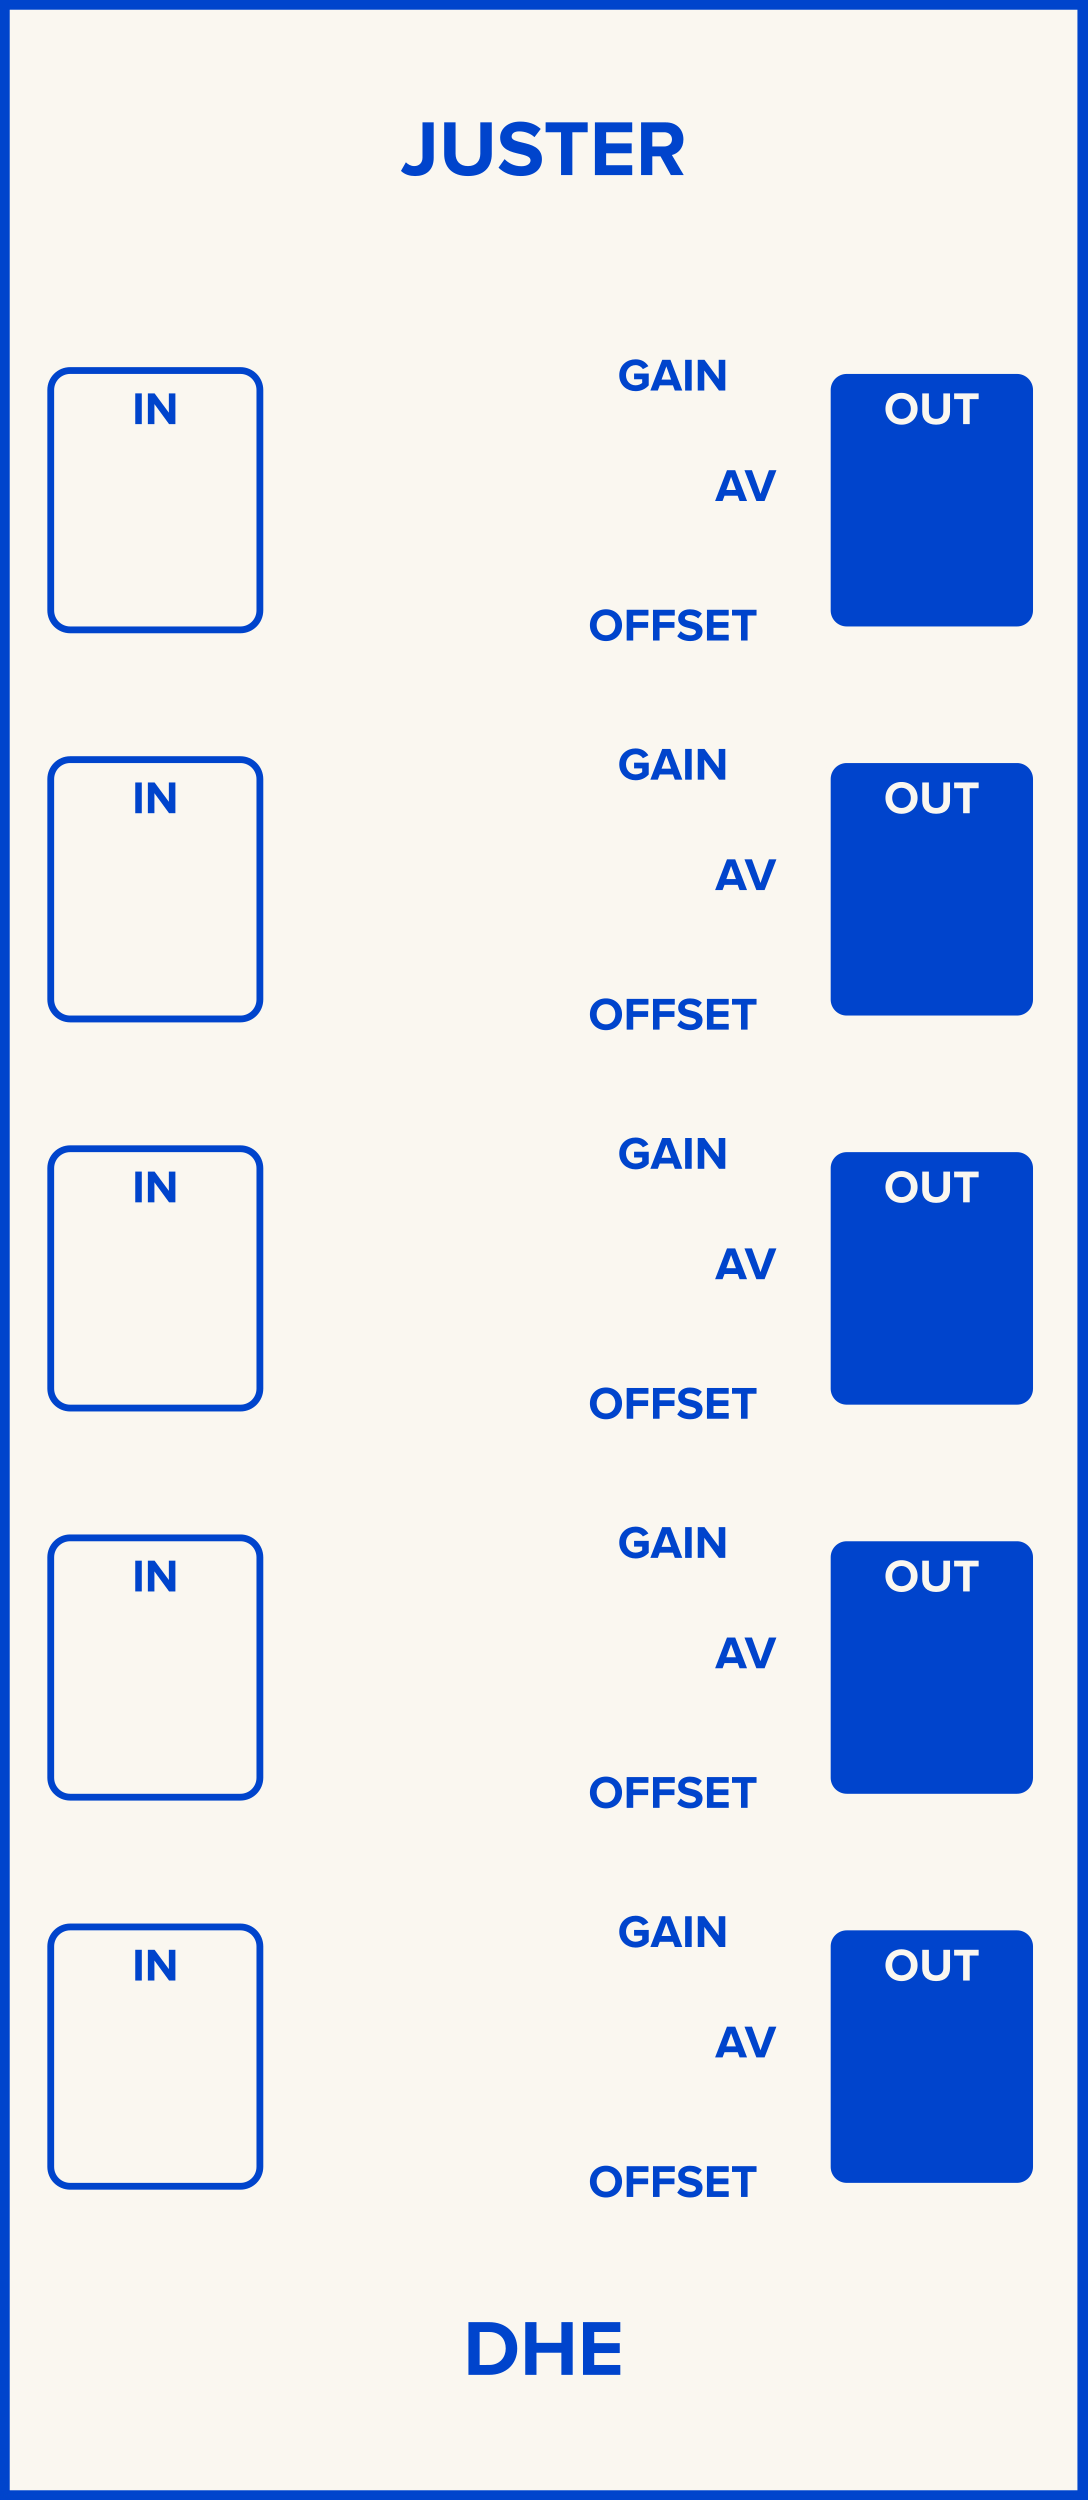
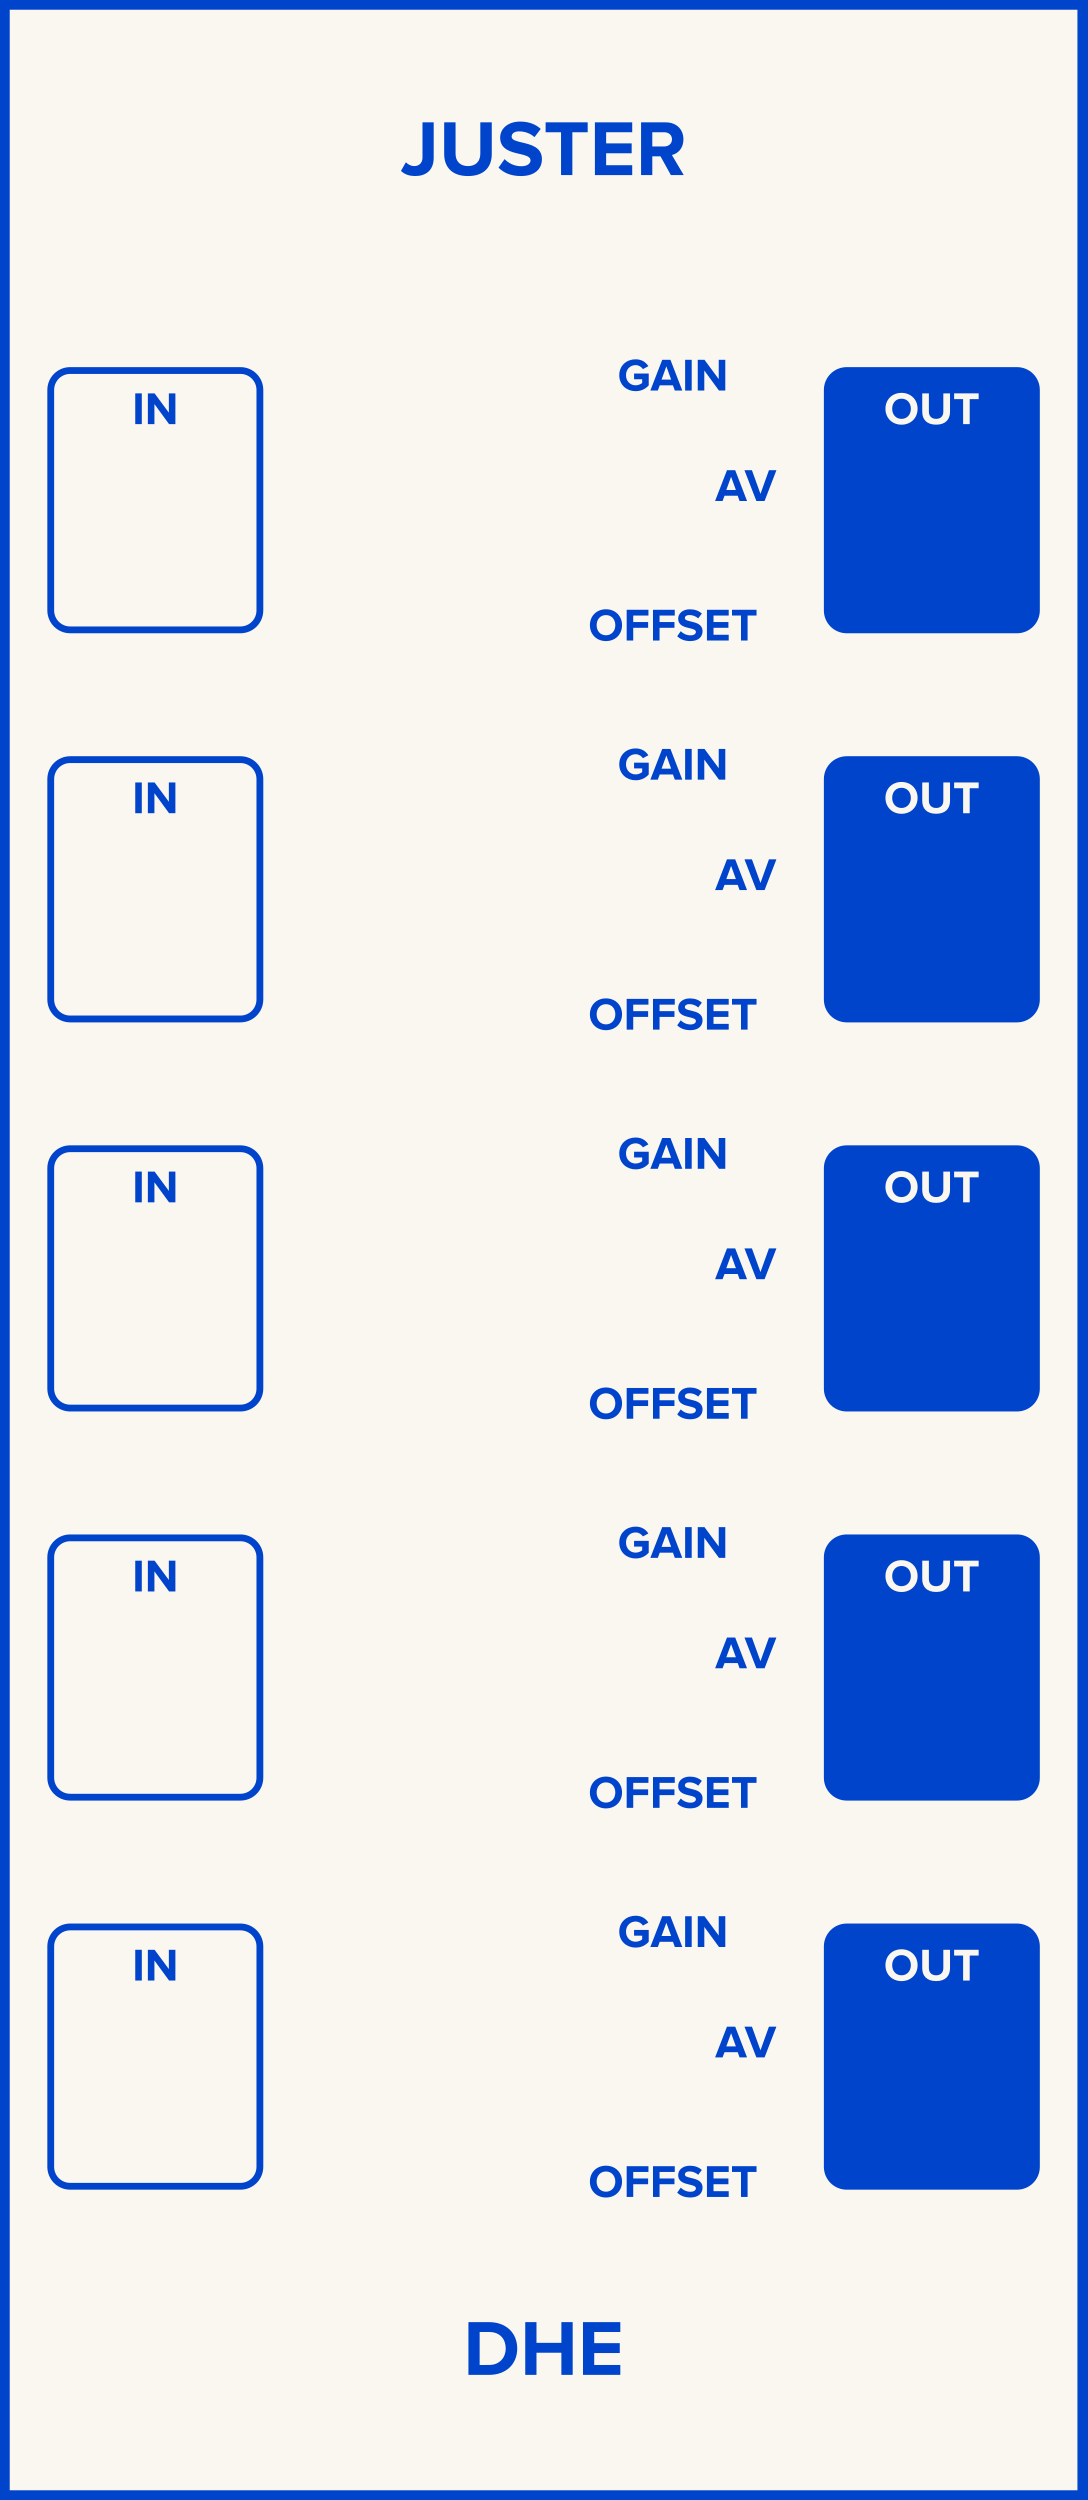
<svg xmlns="http://www.w3.org/2000/svg" id="svg90" height="379.429" width="165.0" version="1.1">
  <defs id="defs94" />
  <g id="g88" transform="scale(2.952756)">
    <path id="rect2" d="M 0,0 H 55.88 V 128.5 H 0 Z" style="fill:#faf7f0;stroke:#0044cc;stroke-width:1" />
    <g id="text4" style="font-weight:bold;font-size:4.064px;font-family:'Proxima Nova';text-anchor:middle;fill:#0044cc" aria-label="JUSTER">
      <path id="path99" style="font-weight:bold;font-size:4.064px;font-family:'Proxima Nova';text-anchor:middle;fill:#0044cc" d="m 20.61,8.785 c 0.195,0.191 0.455,0.264 0.727,0.264 0.557,0 0.955,-0.297 0.955,-0.939 V 6.289 H 21.716 V 8.102 c 0,0.264 -0.167,0.435 -0.423,0.435 -0.187,0 -0.325,-0.093 -0.431,-0.195 z" />
      <path id="path101" style="font-weight:bold;font-size:4.064px;font-family:'Proxima Nova';text-anchor:middle;fill:#0044cc" d="m 22.831,7.919 c 0,0.666 0.398,1.13 1.223,1.13 0.825,0 1.223,-0.459 1.223,-1.134 V 6.289 h -0.589 V 7.899 c 0,0.378 -0.215,0.638 -0.634,0.638 -0.419,0 -0.638,-0.26 -0.638,-0.638 V 6.289 h -0.585 z" />
      <path id="path103" style="font-weight:bold;font-size:4.064px;font-family:'Proxima Nova';text-anchor:middle;fill:#0044cc" d="m 25.624,8.618 c 0.252,0.256 0.626,0.431 1.146,0.431 0.732,0 1.085,-0.374 1.085,-0.87 0,-0.614 -0.569,-0.748 -1.016,-0.853 -0.293,-0.069 -0.541,-0.126 -0.541,-0.301 0,-0.163 0.138,-0.272 0.386,-0.272 0.276,0 0.569,0.093 0.788,0.297 l 0.321,-0.423 c -0.268,-0.248 -0.626,-0.378 -1.057,-0.378 -0.638,0 -1.028,0.374 -1.028,0.825 0,0.618 0.569,0.74 1.012,0.841 0.297,0.073 0.549,0.13 0.549,0.329 0,0.154 -0.154,0.301 -0.471,0.301 -0.374,0 -0.671,-0.167 -0.862,-0.366 z" />
      <path id="path105" style="font-weight:bold;font-size:4.064px;font-family:'Proxima Nova';text-anchor:middle;fill:#0044cc" d="m 28.838,9 h 0.581 V 6.797 h 0.788 v -0.508 h -2.162 v 0.508 h 0.792 z" />
      <path id="path107" style="font-weight:bold;font-size:4.064px;font-family:'Proxima Nova';text-anchor:middle;fill:#0044cc" d="m 30.578,9 h 1.918 V 8.492 h -1.341 V 7.878 h 1.313 V 7.37 h -1.313 v -0.573 h 1.341 v -0.508 h -1.918 z" />
      <path id="path109" style="font-weight:bold;font-size:4.064px;font-family:'Proxima Nova';text-anchor:middle;fill:#0044cc" d="m 34.483,9 h 0.662 l -0.61,-1.032 c 0.293,-0.069 0.593,-0.325 0.593,-0.805 0,-0.504 -0.345,-0.874 -0.91,-0.874 H 32.951 V 9 h 0.577 V 8.037 h 0.423 z m 0.057,-1.837 c 0,0.228 -0.175,0.366 -0.406,0.366 H 33.528 V 6.797 h 0.606 c 0.232,0 0.406,0.138 0.406,0.366 z" />
    </g>
    <g id="text6" style="font-weight:bold;font-size:4.064px;font-family:'Proxima Nova';dominant-baseline:hanging;text-anchor:middle;fill:#0044cc" aria-label="DHE">
      <path id="path112" style="font-weight:bold;font-size:4.064px;font-family:'Proxima Nova';dominant-baseline:hanging;text-anchor:middle;fill:#0044cc" d="m 24.077,122.068 h 1.069 c 0.849,0 1.439,-0.536 1.439,-1.353 0,-0.817 -0.589,-1.357 -1.439,-1.357 h -1.069 z m 0.577,-0.508 v -1.695 h 0.492 c 0.557,0 0.849,0.37 0.849,0.849 0,0.459 -0.313,0.845 -0.849,0.845 z" />
      <path id="path114" style="font-weight:bold;font-size:4.064px;font-family:'Proxima Nova';dominant-baseline:hanging;text-anchor:middle;fill:#0044cc" d="m 28.855,122.068 h 0.581 v -2.711 h -0.581 v 1.065 h -1.28 v -1.065 h -0.577 v 2.711 h 0.577 v -1.138 h 1.28 z" />
      <path id="path116" style="font-weight:bold;font-size:4.064px;font-family:'Proxima Nova';dominant-baseline:hanging;text-anchor:middle;fill:#0044cc" d="m 29.966,122.068 h 1.918 v -0.508 h -1.341 v -0.614 h 1.313 v -0.508 h -1.313 v -0.573 h 1.341 v -0.508 h -1.918 z" />
    </g>
    <path id="rect8" d="m 3.608,19.045 h 8.75 c 0.554,0 1,0.446 1,1 V 31.375 c 0,0.554 -0.446,1 -1,1 H 3.608 c -0.554,0 -1,-0.446 -1,-1 V 20.045 c 0,-0.554 0.446,-1 1,-1 z" style="fill:#faf7f0;stroke:#0044cc;stroke-width:0.35" />
    <g id="text10" style="font-weight:bold;font-size:2.371px;font-family:'Proxima Nova';text-anchor:middle;fill:#0044cc" aria-label="IN">
      <path id="path120" style="font-weight:bold;font-size:2.371px;font-family:'Proxima Nova';text-anchor:middle;fill:#0044cc" d="M 6.952,21.8 H 7.288 V 20.219 H 6.952 Z" />
      <path id="path122" style="font-weight:bold;font-size:2.371px;font-family:'Proxima Nova';text-anchor:middle;fill:#0044cc" d="M 8.69,21.8 H 9.015 V 20.219 H 8.679 v 0.993 L 7.946,20.219 H 7.6 v 1.581 h 0.337 v -1.031 z" />
    </g>
    <g id="text12" style="font-weight:bold;font-size:3.048px;font-family:'Proxima Nova';text-anchor:middle;fill:#0044cc" />
    <g id="text14" style="font-weight:bold;font-size:2.371px;font-family:'Proxima Nova';text-anchor:middle;fill:#0044cc" aria-label="GAIN">
      <path id="path126" style="font-weight:bold;font-size:2.371px;font-family:'Proxima Nova';text-anchor:middle;fill:#0044cc" d="m 31.83,19.286 c 0,0.498 0.379,0.82 0.842,0.82 0.287,0 0.512,-0.119 0.673,-0.299 v -0.607 h -0.754 v 0.294 h 0.417 v 0.19 c -0.064,0.059 -0.197,0.121 -0.337,0.121 -0.287,0 -0.495,-0.22 -0.495,-0.519 0,-0.299 0.209,-0.519 0.495,-0.519 0.168,0 0.303,0.095 0.375,0.206 l 0.28,-0.152 c -0.119,-0.187 -0.325,-0.353 -0.654,-0.353 -0.462,0 -0.842,0.318 -0.842,0.818 z" />
      <path id="path128" style="font-weight:bold;font-size:2.371px;font-family:'Proxima Nova';text-anchor:middle;fill:#0044cc" d="m 34.686,20.075 h 0.384 l -0.609,-1.581 h -0.422 l -0.612,1.581 h 0.384 l 0.1,-0.268 h 0.678 z m -0.436,-1.245 0.247,0.68 h -0.493 z" />
      <path id="path130" style="font-weight:bold;font-size:2.371px;font-family:'Proxima Nova';text-anchor:middle;fill:#0044cc" d="M 35.216,20.075 H 35.553 V 18.494 H 35.216 Z" />
      <path id="path132" style="font-weight:bold;font-size:2.371px;font-family:'Proxima Nova';text-anchor:middle;fill:#0044cc" d="m 36.955,20.075 h 0.325 v -1.581 h -0.337 v 0.993 l -0.733,-0.993 h -0.346 v 1.581 h 0.337 v -1.031 z" />
    </g>
    <g id="text16" style="font-weight:bold;font-size:2.371px;font-family:'Proxima Nova';dominant-baseline:hanging;text-anchor:middle;fill:#0044cc" aria-label="OFFSET">
      <path id="path135" style="font-weight:bold;font-size:2.371px;font-family:'Proxima Nova';dominant-baseline:hanging;text-anchor:middle;fill:#0044cc" d="m 30.321,32.134 c 0,0.477 0.348,0.818 0.825,0.818 0.479,0 0.827,-0.341 0.827,-0.818 0,-0.477 -0.348,-0.818 -0.827,-0.818 -0.477,0 -0.825,0.341 -0.825,0.818 z m 1.306,0 c 0,0.294 -0.19,0.519 -0.481,0.519 -0.292,0 -0.479,-0.225 -0.479,-0.519 0,-0.296 0.187,-0.519 0.479,-0.519 0.292,0 0.481,0.223 0.481,0.519 z" />
      <path id="path137" style="font-weight:bold;font-size:2.371px;font-family:'Proxima Nova';dominant-baseline:hanging;text-anchor:middle;fill:#0044cc" d="m 32.211,32.923 h 0.337 v -0.654 h 0.766 v -0.296 h -0.766 v -0.334 h 0.782 V 31.342 H 32.211 Z" />
      <path id="path139" style="font-weight:bold;font-size:2.371px;font-family:'Proxima Nova';dominant-baseline:hanging;text-anchor:middle;fill:#0044cc" d="m 33.564,32.923 h 0.337 v -0.654 h 0.766 v -0.296 h -0.766 v -0.334 h 0.782 v -0.296 h -1.119 z" />
      <path id="path141" style="font-weight:bold;font-size:2.371px;font-family:'Proxima Nova';dominant-baseline:hanging;text-anchor:middle;fill:#0044cc" d="m 34.809,32.7 c 0.147,0.149 0.365,0.251 0.669,0.251 0.427,0 0.633,-0.218 0.633,-0.507 0,-0.358 -0.332,-0.436 -0.593,-0.498 -0.171,-0.04 -0.315,-0.073 -0.315,-0.175 0,-0.095 0.081,-0.159 0.225,-0.159 0.161,0 0.332,0.055 0.46,0.173 l 0.187,-0.247 c -0.156,-0.145 -0.365,-0.22 -0.616,-0.22 -0.372,0 -0.6,0.218 -0.6,0.481 0,0.36 0.332,0.431 0.59,0.491 0.173,0.043 0.32,0.076 0.32,0.192 0,0.09 -0.09,0.175 -0.275,0.175 -0.218,0 -0.391,-0.097 -0.503,-0.213 z" />
      <path id="path143" style="font-weight:bold;font-size:2.371px;font-family:'Proxima Nova';dominant-baseline:hanging;text-anchor:middle;fill:#0044cc" d="m 36.337,32.923 h 1.119 v -0.296 h -0.782 v -0.358 h 0.766 v -0.296 h -0.766 v -0.334 h 0.782 v -0.296 h -1.119 z" />
      <path id="path145" style="font-weight:bold;font-size:2.371px;font-family:'Proxima Nova';dominant-baseline:hanging;text-anchor:middle;fill:#0044cc" d="m 38.087,32.923 h 0.339 v -1.285 h 0.46 v -0.296 h -1.261 v 0.296 h 0.462 z" />
    </g>
    <g id="text18" style="font-weight:bold;font-size:2.371px;font-family:'Proxima Nova';fill:#0044cc" aria-label="AV">
      <path id="path148" style="font-weight:bold;font-size:2.371px;font-family:'Proxima Nova';fill:#0044cc" d="m 38.014,25.75 h 0.384 L 37.789,24.169 H 37.367 L 36.756,25.75 h 0.384 l 0.1,-0.268 h 0.678 z m -0.436,-1.245 0.247,0.68 h -0.493 z" />
      <path id="path150" style="font-weight:bold;font-size:2.371px;font-family:'Proxima Nova';fill:#0044cc" d="m 38.877,25.75 h 0.422 l 0.609,-1.581 h -0.384 l -0.436,1.216 -0.439,-1.216 h -0.384 z" />
    </g>
-     <path id="rect20" d="m 43.522,19.045 h 8.75 c 0.554,0 1,0.446 1,1 V 31.375 c 0,0.554 -0.446,1 -1,1 h -8.75 c -0.554,0 -1,-0.446 -1,-1 V 20.045 c 0,-0.554 0.446,-1 1,-1 z" style="fill:#0044cc;stroke:#faf7f0;stroke-width:0.35" />
+     <path id="rect20" d="m 43.522,19.045 h 8.75 c 0.554,0 1,0.446 1,1 V 31.375 c 0,0.554 -0.446,1 -1,1 h -8.75 c -0.554,0 -1,-0.446 -1,-1 V 20.045 c 0,-0.554 0.446,-1 1,-1 z" style="fill:#0044cc;stroke:#0044cc;stroke-width:0.35" />
    <g id="text22" style="font-weight:bold;font-size:2.371px;font-family:'Proxima Nova';text-anchor:middle;fill:#faf7f0" aria-label="OUT">
      <path id="path154" style="font-weight:bold;font-size:2.371px;font-family:'Proxima Nova';text-anchor:middle;fill:#faf7f0" d="m 45.512,21.011 c 0,0.477 0.348,0.818 0.825,0.818 0.479,0 0.827,-0.341 0.827,-0.818 0,-0.477 -0.348,-0.818 -0.827,-0.818 -0.477,0 -0.825,0.341 -0.825,0.818 z m 1.306,0 c 0,0.294 -0.19,0.519 -0.481,0.519 -0.292,0 -0.479,-0.225 -0.479,-0.519 0,-0.296 0.187,-0.519 0.479,-0.519 0.292,0 0.481,0.223 0.481,0.519 z" />
      <path id="path156" style="font-weight:bold;font-size:2.371px;font-family:'Proxima Nova';text-anchor:middle;fill:#faf7f0" d="m 47.403,21.169 c 0,0.389 0.232,0.659 0.714,0.659 0.481,0 0.714,-0.268 0.714,-0.661 v -0.948 h -0.344 v 0.939 c 0,0.22 -0.126,0.372 -0.37,0.372 -0.244,0 -0.372,-0.152 -0.372,-0.372 v -0.939 h -0.341 z" />
      <path id="path158" style="font-weight:bold;font-size:2.371px;font-family:'Proxima Nova';text-anchor:middle;fill:#faf7f0" d="m 49.504,21.8 h 0.339 v -1.285 h 0.46 v -0.296 h -1.261 v 0.296 h 0.462 z" />
    </g>
    <path id="rect24" d="m 3.608,39.045 h 8.75 c 0.554,0 1,0.446 1,1 V 51.375 c 0,0.554 -0.446,1 -1,1 H 3.608 c -0.554,0 -1,-0.446 -1,-1 V 40.045 c 0,-0.554 0.446,-1 1,-1 z" style="fill:#faf7f0;stroke:#0044cc;stroke-width:0.35" />
    <g id="text26" style="font-weight:bold;font-size:2.371px;font-family:'Proxima Nova';text-anchor:middle;fill:#0044cc" aria-label="IN">
      <path id="path162" style="font-weight:bold;font-size:2.371px;font-family:'Proxima Nova';text-anchor:middle;fill:#0044cc" d="M 6.952,41.8 H 7.288 V 40.219 H 6.952 Z" />
      <path id="path164" style="font-weight:bold;font-size:2.371px;font-family:'Proxima Nova';text-anchor:middle;fill:#0044cc" d="M 8.69,41.8 H 9.015 V 40.219 H 8.679 v 0.993 L 7.946,40.219 H 7.6 v 1.581 h 0.337 v -1.031 z" />
    </g>
    <g id="text28" style="font-weight:bold;font-size:3.048px;font-family:'Proxima Nova';text-anchor:middle;fill:#0044cc" />
    <g id="text30" style="font-weight:bold;font-size:2.371px;font-family:'Proxima Nova';text-anchor:middle;fill:#0044cc" aria-label="GAIN">
      <path id="path168" style="font-weight:bold;font-size:2.371px;font-family:'Proxima Nova';text-anchor:middle;fill:#0044cc" d="m 31.83,39.286 c 0,0.498 0.379,0.82 0.842,0.82 0.287,0 0.512,-0.119 0.673,-0.299 v -0.607 h -0.754 v 0.294 h 0.417 v 0.19 c -0.064,0.059 -0.197,0.121 -0.337,0.121 -0.287,0 -0.495,-0.22 -0.495,-0.519 0,-0.299 0.209,-0.519 0.495,-0.519 0.168,0 0.303,0.095 0.375,0.206 l 0.28,-0.152 c -0.119,-0.187 -0.325,-0.353 -0.654,-0.353 -0.462,0 -0.842,0.318 -0.842,0.818 z" />
      <path id="path170" style="font-weight:bold;font-size:2.371px;font-family:'Proxima Nova';text-anchor:middle;fill:#0044cc" d="m 34.686,40.075 h 0.384 l -0.609,-1.581 h -0.422 l -0.612,1.581 h 0.384 l 0.1,-0.268 h 0.678 z m -0.436,-1.245 0.247,0.68 h -0.493 z" />
      <path id="path172" style="font-weight:bold;font-size:2.371px;font-family:'Proxima Nova';text-anchor:middle;fill:#0044cc" d="M 35.216,40.075 H 35.553 V 38.494 H 35.216 Z" />
      <path id="path174" style="font-weight:bold;font-size:2.371px;font-family:'Proxima Nova';text-anchor:middle;fill:#0044cc" d="m 36.955,40.075 h 0.325 v -1.581 h -0.337 v 0.993 l -0.733,-0.993 h -0.346 v 1.581 h 0.337 v -1.031 z" />
    </g>
    <g id="text32" style="font-weight:bold;font-size:2.371px;font-family:'Proxima Nova';dominant-baseline:hanging;text-anchor:middle;fill:#0044cc" aria-label="OFFSET">
      <path id="path177" style="font-weight:bold;font-size:2.371px;font-family:'Proxima Nova';dominant-baseline:hanging;text-anchor:middle;fill:#0044cc" d="m 30.321,52.134 c 0,0.477 0.348,0.818 0.825,0.818 0.479,0 0.827,-0.341 0.827,-0.818 0,-0.477 -0.348,-0.818 -0.827,-0.818 -0.477,0 -0.825,0.341 -0.825,0.818 z m 1.306,0 c 0,0.294 -0.19,0.519 -0.481,0.519 -0.292,0 -0.479,-0.225 -0.479,-0.519 0,-0.296 0.187,-0.519 0.479,-0.519 0.292,0 0.481,0.223 0.481,0.519 z" />
      <path id="path179" style="font-weight:bold;font-size:2.371px;font-family:'Proxima Nova';dominant-baseline:hanging;text-anchor:middle;fill:#0044cc" d="m 32.211,52.923 h 0.337 v -0.654 h 0.766 v -0.296 h -0.766 v -0.334 h 0.782 V 51.342 H 32.211 Z" />
      <path id="path181" style="font-weight:bold;font-size:2.371px;font-family:'Proxima Nova';dominant-baseline:hanging;text-anchor:middle;fill:#0044cc" d="m 33.564,52.923 h 0.337 v -0.654 h 0.766 v -0.296 h -0.766 v -0.334 h 0.782 v -0.296 h -1.119 z" />
      <path id="path183" style="font-weight:bold;font-size:2.371px;font-family:'Proxima Nova';dominant-baseline:hanging;text-anchor:middle;fill:#0044cc" d="m 34.809,52.7 c 0.147,0.149 0.365,0.251 0.669,0.251 0.427,0 0.633,-0.218 0.633,-0.507 0,-0.358 -0.332,-0.436 -0.593,-0.498 -0.171,-0.04 -0.315,-0.073 -0.315,-0.175 0,-0.095 0.081,-0.159 0.225,-0.159 0.161,0 0.332,0.055 0.46,0.173 l 0.187,-0.247 c -0.156,-0.145 -0.365,-0.22 -0.616,-0.22 -0.372,0 -0.6,0.218 -0.6,0.481 0,0.36 0.332,0.431 0.59,0.491 0.173,0.043 0.32,0.076 0.32,0.192 0,0.09 -0.09,0.175 -0.275,0.175 -0.218,0 -0.391,-0.097 -0.503,-0.213 z" />
      <path id="path185" style="font-weight:bold;font-size:2.371px;font-family:'Proxima Nova';dominant-baseline:hanging;text-anchor:middle;fill:#0044cc" d="m 36.337,52.923 h 1.119 v -0.296 h -0.782 v -0.358 h 0.766 v -0.296 h -0.766 v -0.334 h 0.782 v -0.296 h -1.119 z" />
      <path id="path187" style="font-weight:bold;font-size:2.371px;font-family:'Proxima Nova';dominant-baseline:hanging;text-anchor:middle;fill:#0044cc" d="m 38.087,52.923 h 0.339 v -1.285 h 0.46 v -0.296 h -1.261 v 0.296 h 0.462 z" />
    </g>
    <g id="text34" style="font-weight:bold;font-size:2.371px;font-family:'Proxima Nova';fill:#0044cc" aria-label="AV">
      <path id="path190" style="font-weight:bold;font-size:2.371px;font-family:'Proxima Nova';fill:#0044cc" d="m 38.014,45.75 h 0.384 L 37.789,44.169 H 37.367 L 36.756,45.75 h 0.384 l 0.1,-0.268 h 0.678 z m -0.436,-1.245 0.247,0.68 h -0.493 z" />
      <path id="path192" style="font-weight:bold;font-size:2.371px;font-family:'Proxima Nova';fill:#0044cc" d="m 38.877,45.75 h 0.422 l 0.609,-1.581 h -0.384 l -0.436,1.216 -0.439,-1.216 h -0.384 z" />
    </g>
-     <path id="rect36" d="m 43.522,39.045 h 8.75 c 0.554,0 1,0.446 1,1 V 51.375 c 0,0.554 -0.446,1 -1,1 h -8.75 c -0.554,0 -1,-0.446 -1,-1 V 40.045 c 0,-0.554 0.446,-1 1,-1 z" style="fill:#0044cc;stroke:#faf7f0;stroke-width:0.35" />
+     <path id="rect36" d="m 43.522,39.045 h 8.75 c 0.554,0 1,0.446 1,1 V 51.375 c 0,0.554 -0.446,1 -1,1 h -8.75 c -0.554,0 -1,-0.446 -1,-1 V 40.045 c 0,-0.554 0.446,-1 1,-1 z" style="fill:#0044cc;stroke:#0044cc;stroke-width:0.35" />
    <g id="text38" style="font-weight:bold;font-size:2.371px;font-family:'Proxima Nova';text-anchor:middle;fill:#faf7f0" aria-label="OUT">
      <path id="path196" style="font-weight:bold;font-size:2.371px;font-family:'Proxima Nova';text-anchor:middle;fill:#faf7f0" d="m 45.512,41.011 c 0,0.477 0.348,0.818 0.825,0.818 0.479,0 0.827,-0.341 0.827,-0.818 0,-0.477 -0.348,-0.818 -0.827,-0.818 -0.477,0 -0.825,0.341 -0.825,0.818 z m 1.306,0 c 0,0.294 -0.19,0.519 -0.481,0.519 -0.292,0 -0.479,-0.225 -0.479,-0.519 0,-0.296 0.187,-0.519 0.479,-0.519 0.292,0 0.481,0.223 0.481,0.519 z" />
      <path id="path198" style="font-weight:bold;font-size:2.371px;font-family:'Proxima Nova';text-anchor:middle;fill:#faf7f0" d="m 47.403,41.169 c 0,0.389 0.232,0.659 0.714,0.659 0.481,0 0.714,-0.268 0.714,-0.661 v -0.948 h -0.344 v 0.939 c 0,0.22 -0.126,0.372 -0.37,0.372 -0.244,0 -0.372,-0.152 -0.372,-0.372 v -0.939 h -0.341 z" />
      <path id="path200" style="font-weight:bold;font-size:2.371px;font-family:'Proxima Nova';text-anchor:middle;fill:#faf7f0" d="m 49.504,41.8 h 0.339 v -1.285 h 0.46 v -0.296 h -1.261 v 0.296 h 0.462 z" />
    </g>
    <path id="rect40" d="m 3.608,59.045 h 8.75 c 0.554,0 1,0.446 1,1 V 71.375 c 0,0.554 -0.446,1 -1,1 H 3.608 c -0.554,0 -1,-0.446 -1,-1 V 60.045 c 0,-0.554 0.446,-1 1,-1 z" style="fill:#faf7f0;stroke:#0044cc;stroke-width:0.35" />
    <g id="text42" style="font-weight:bold;font-size:2.371px;font-family:'Proxima Nova';text-anchor:middle;fill:#0044cc" aria-label="IN">
      <path id="path204" style="font-weight:bold;font-size:2.371px;font-family:'Proxima Nova';text-anchor:middle;fill:#0044cc" d="M 6.952,61.8 H 7.288 V 60.219 H 6.952 Z" />
      <path id="path206" style="font-weight:bold;font-size:2.371px;font-family:'Proxima Nova';text-anchor:middle;fill:#0044cc" d="M 8.69,61.8 H 9.015 V 60.219 H 8.679 v 0.993 L 7.946,60.219 H 7.6 v 1.581 h 0.337 v -1.031 z" />
    </g>
    <g id="text44" style="font-weight:bold;font-size:3.048px;font-family:'Proxima Nova';text-anchor:middle;fill:#0044cc" />
    <g id="text46" style="font-weight:bold;font-size:2.371px;font-family:'Proxima Nova';text-anchor:middle;fill:#0044cc" aria-label="GAIN">
      <path id="path210" style="font-weight:bold;font-size:2.371px;font-family:'Proxima Nova';text-anchor:middle;fill:#0044cc" d="m 31.83,59.286 c 0,0.498 0.379,0.82 0.842,0.82 0.287,0 0.512,-0.119 0.673,-0.299 v -0.607 h -0.754 v 0.294 h 0.417 v 0.19 c -0.064,0.059 -0.197,0.121 -0.337,0.121 -0.287,0 -0.495,-0.22 -0.495,-0.519 0,-0.299 0.209,-0.519 0.495,-0.519 0.168,0 0.303,0.095 0.375,0.206 l 0.28,-0.152 c -0.119,-0.187 -0.325,-0.353 -0.654,-0.353 -0.462,0 -0.842,0.318 -0.842,0.818 z" />
      <path id="path212" style="font-weight:bold;font-size:2.371px;font-family:'Proxima Nova';text-anchor:middle;fill:#0044cc" d="m 34.686,60.075 h 0.384 l -0.609,-1.581 h -0.422 l -0.612,1.581 h 0.384 l 0.1,-0.268 h 0.678 z m -0.436,-1.245 0.247,0.68 h -0.493 z" />
      <path id="path214" style="font-weight:bold;font-size:2.371px;font-family:'Proxima Nova';text-anchor:middle;fill:#0044cc" d="M 35.216,60.075 H 35.553 V 58.494 H 35.216 Z" />
      <path id="path216" style="font-weight:bold;font-size:2.371px;font-family:'Proxima Nova';text-anchor:middle;fill:#0044cc" d="m 36.955,60.075 h 0.325 v -1.581 h -0.337 v 0.993 l -0.733,-0.993 h -0.346 v 1.581 h 0.337 v -1.031 z" />
    </g>
    <g id="text48" style="font-weight:bold;font-size:2.371px;font-family:'Proxima Nova';dominant-baseline:hanging;text-anchor:middle;fill:#0044cc" aria-label="OFFSET">
      <path id="path219" style="font-weight:bold;font-size:2.371px;font-family:'Proxima Nova';dominant-baseline:hanging;text-anchor:middle;fill:#0044cc" d="m 30.321,72.134 c 0,0.477 0.348,0.818 0.825,0.818 0.479,0 0.827,-0.341 0.827,-0.818 0,-0.477 -0.348,-0.818 -0.827,-0.818 -0.477,0 -0.825,0.341 -0.825,0.818 z m 1.306,0 c 0,0.294 -0.19,0.519 -0.481,0.519 -0.292,0 -0.479,-0.225 -0.479,-0.519 0,-0.296 0.187,-0.519 0.479,-0.519 0.292,0 0.481,0.223 0.481,0.519 z" />
      <path id="path221" style="font-weight:bold;font-size:2.371px;font-family:'Proxima Nova';dominant-baseline:hanging;text-anchor:middle;fill:#0044cc" d="m 32.211,72.923 h 0.337 V 72.269 h 0.766 v -0.296 h -0.766 v -0.334 h 0.782 V 71.342 H 32.211 Z" />
      <path id="path223" style="font-weight:bold;font-size:2.371px;font-family:'Proxima Nova';dominant-baseline:hanging;text-anchor:middle;fill:#0044cc" d="m 33.564,72.923 h 0.337 V 72.269 h 0.766 v -0.296 h -0.766 v -0.334 h 0.782 V 71.342 h -1.119 z" />
      <path id="path225" style="font-weight:bold;font-size:2.371px;font-family:'Proxima Nova';dominant-baseline:hanging;text-anchor:middle;fill:#0044cc" d="m 34.809,72.7 c 0.147,0.149 0.365,0.251 0.669,0.251 0.427,0 0.633,-0.218 0.633,-0.507 0,-0.358 -0.332,-0.436 -0.593,-0.498 -0.171,-0.04 -0.315,-0.073 -0.315,-0.175 0,-0.095 0.081,-0.159 0.225,-0.159 0.161,0 0.332,0.055 0.46,0.173 l 0.187,-0.247 c -0.156,-0.145 -0.365,-0.22 -0.616,-0.22 -0.372,0 -0.6,0.218 -0.6,0.481 0,0.36 0.332,0.431 0.59,0.491 0.173,0.043 0.32,0.076 0.32,0.192 0,0.09 -0.09,0.175 -0.275,0.175 -0.218,0 -0.391,-0.097 -0.503,-0.213 z" />
      <path id="path227" style="font-weight:bold;font-size:2.371px;font-family:'Proxima Nova';dominant-baseline:hanging;text-anchor:middle;fill:#0044cc" d="m 36.337,72.923 h 1.119 v -0.296 h -0.782 V 72.269 h 0.766 v -0.296 h -0.766 v -0.334 h 0.782 V 71.342 h -1.119 z" />
      <path id="path229" style="font-weight:bold;font-size:2.371px;font-family:'Proxima Nova';dominant-baseline:hanging;text-anchor:middle;fill:#0044cc" d="m 38.087,72.923 h 0.339 v -1.285 h 0.46 V 71.342 h -1.261 v 0.296 h 0.462 z" />
    </g>
    <g id="text50" style="font-weight:bold;font-size:2.371px;font-family:'Proxima Nova';fill:#0044cc" aria-label="AV">
      <path id="path232" style="font-weight:bold;font-size:2.371px;font-family:'Proxima Nova';fill:#0044cc" d="m 38.014,65.75 h 0.384 L 37.789,64.169 H 37.367 L 36.756,65.75 h 0.384 l 0.1,-0.268 h 0.678 z m -0.436,-1.245 0.247,0.68 h -0.493 z" />
      <path id="path234" style="font-weight:bold;font-size:2.371px;font-family:'Proxima Nova';fill:#0044cc" d="m 38.877,65.75 h 0.422 l 0.609,-1.581 h -0.384 l -0.436,1.216 -0.439,-1.216 h -0.384 z" />
    </g>
-     <path id="rect52" d="m 43.522,59.045 h 8.75 c 0.554,0 1,0.446 1,1 V 71.375 c 0,0.554 -0.446,1 -1,1 h -8.75 c -0.554,0 -1,-0.446 -1,-1 V 60.045 c 0,-0.554 0.446,-1 1,-1 z" style="fill:#0044cc;stroke:#faf7f0;stroke-width:0.35" />
+     <path id="rect52" d="m 43.522,59.045 h 8.75 c 0.554,0 1,0.446 1,1 V 71.375 c 0,0.554 -0.446,1 -1,1 h -8.75 c -0.554,0 -1,-0.446 -1,-1 V 60.045 c 0,-0.554 0.446,-1 1,-1 z" style="fill:#0044cc;stroke:#0044cc;stroke-width:0.35" />
    <g id="text54" style="font-weight:bold;font-size:2.371px;font-family:'Proxima Nova';text-anchor:middle;fill:#faf7f0" aria-label="OUT">
      <path id="path238" style="font-weight:bold;font-size:2.371px;font-family:'Proxima Nova';text-anchor:middle;fill:#faf7f0" d="m 45.512,61.011 c 0,0.477 0.348,0.818 0.825,0.818 0.479,0 0.827,-0.341 0.827,-0.818 0,-0.477 -0.348,-0.818 -0.827,-0.818 -0.477,0 -0.825,0.341 -0.825,0.818 z m 1.306,0 c 0,0.294 -0.19,0.519 -0.481,0.519 -0.292,0 -0.479,-0.225 -0.479,-0.519 0,-0.296 0.187,-0.519 0.479,-0.519 0.292,0 0.481,0.223 0.481,0.519 z" />
      <path id="path240" style="font-weight:bold;font-size:2.371px;font-family:'Proxima Nova';text-anchor:middle;fill:#faf7f0" d="m 47.403,61.169 c 0,0.389 0.232,0.659 0.714,0.659 0.481,0 0.714,-0.268 0.714,-0.661 v -0.948 h -0.344 v 0.939 c 0,0.22 -0.126,0.372 -0.37,0.372 -0.244,0 -0.372,-0.152 -0.372,-0.372 v -0.939 h -0.341 z" />
      <path id="path242" style="font-weight:bold;font-size:2.371px;font-family:'Proxima Nova';text-anchor:middle;fill:#faf7f0" d="m 49.504,61.8 h 0.339 v -1.285 h 0.46 v -0.296 h -1.261 v 0.296 h 0.462 z" />
    </g>
    <path id="rect56" d="m 3.608,79.045 h 8.75 c 0.554,0 1,0.446 1,1 V 91.375 c 0,0.554 -0.446,1 -1,1 H 3.608 c -0.554,0 -1,-0.446 -1,-1 V 80.045 c 0,-0.554 0.446,-1 1,-1 z" style="fill:#faf7f0;stroke:#0044cc;stroke-width:0.35" />
    <g id="text58" style="font-weight:bold;font-size:2.371px;font-family:'Proxima Nova';text-anchor:middle;fill:#0044cc" aria-label="IN">
      <path id="path246" style="font-weight:bold;font-size:2.371px;font-family:'Proxima Nova';text-anchor:middle;fill:#0044cc" d="M 6.952,81.8 H 7.288 V 80.219 H 6.952 Z" />
      <path id="path248" style="font-weight:bold;font-size:2.371px;font-family:'Proxima Nova';text-anchor:middle;fill:#0044cc" d="M 8.69,81.8 H 9.015 V 80.219 H 8.679 v 0.993 l -0.733,-0.993 H 7.6 v 1.581 h 0.337 v -1.031 z" />
    </g>
    <g id="text60" style="font-weight:bold;font-size:3.048px;font-family:'Proxima Nova';text-anchor:middle;fill:#0044cc" />
    <g id="text62" style="font-weight:bold;font-size:2.371px;font-family:'Proxima Nova';text-anchor:middle;fill:#0044cc" aria-label="GAIN">
      <path id="path252" style="font-weight:bold;font-size:2.371px;font-family:'Proxima Nova';text-anchor:middle;fill:#0044cc" d="m 31.83,79.286 c 0,0.498 0.379,0.82 0.842,0.82 0.287,0 0.512,-0.119 0.673,-0.299 v -0.607 h -0.754 v 0.294 h 0.417 v 0.19 c -0.064,0.059 -0.197,0.121 -0.337,0.121 -0.287,0 -0.495,-0.22 -0.495,-0.519 0,-0.299 0.209,-0.519 0.495,-0.519 0.168,0 0.303,0.095 0.375,0.206 l 0.28,-0.152 c -0.119,-0.187 -0.325,-0.353 -0.654,-0.353 -0.462,0 -0.842,0.318 -0.842,0.818 z" />
      <path id="path254" style="font-weight:bold;font-size:2.371px;font-family:'Proxima Nova';text-anchor:middle;fill:#0044cc" d="m 34.686,80.075 h 0.384 l -0.609,-1.581 h -0.422 l -0.612,1.581 h 0.384 l 0.1,-0.268 h 0.678 z m -0.436,-1.245 0.247,0.68 h -0.493 z" />
      <path id="path256" style="font-weight:bold;font-size:2.371px;font-family:'Proxima Nova';text-anchor:middle;fill:#0044cc" d="M 35.216,80.075 H 35.553 V 78.494 H 35.216 Z" />
      <path id="path258" style="font-weight:bold;font-size:2.371px;font-family:'Proxima Nova';text-anchor:middle;fill:#0044cc" d="m 36.955,80.075 h 0.325 v -1.581 h -0.337 v 0.993 l -0.733,-0.993 h -0.346 v 1.581 h 0.337 v -1.031 z" />
    </g>
    <g id="text64" style="font-weight:bold;font-size:2.371px;font-family:'Proxima Nova';dominant-baseline:hanging;text-anchor:middle;fill:#0044cc" aria-label="OFFSET">
      <path id="path261" style="font-weight:bold;font-size:2.371px;font-family:'Proxima Nova';dominant-baseline:hanging;text-anchor:middle;fill:#0044cc" d="m 30.321,92.134 c 0,0.477 0.348,0.818 0.825,0.818 0.479,0 0.827,-0.341 0.827,-0.818 0,-0.477 -0.348,-0.818 -0.827,-0.818 -0.477,0 -0.825,0.341 -0.825,0.818 z m 1.306,0 c 0,0.294 -0.19,0.519 -0.481,0.519 -0.292,0 -0.479,-0.225 -0.479,-0.519 0,-0.296 0.187,-0.519 0.479,-0.519 0.292,0 0.481,0.223 0.481,0.519 z" />
      <path id="path263" style="font-weight:bold;font-size:2.371px;font-family:'Proxima Nova';dominant-baseline:hanging;text-anchor:middle;fill:#0044cc" d="m 32.211,92.923 h 0.337 V 92.269 h 0.766 v -0.296 h -0.766 v -0.334 h 0.782 V 91.342 H 32.211 Z" />
      <path id="path265" style="font-weight:bold;font-size:2.371px;font-family:'Proxima Nova';dominant-baseline:hanging;text-anchor:middle;fill:#0044cc" d="m 33.564,92.923 h 0.337 V 92.269 h 0.766 v -0.296 h -0.766 v -0.334 h 0.782 V 91.342 h -1.119 z" />
      <path id="path267" style="font-weight:bold;font-size:2.371px;font-family:'Proxima Nova';dominant-baseline:hanging;text-anchor:middle;fill:#0044cc" d="m 34.809,92.7 c 0.147,0.149 0.365,0.251 0.669,0.251 0.427,0 0.633,-0.218 0.633,-0.507 0,-0.358 -0.332,-0.436 -0.593,-0.498 -0.171,-0.04 -0.315,-0.073 -0.315,-0.175 0,-0.095 0.081,-0.159 0.225,-0.159 0.161,0 0.332,0.055 0.46,0.173 l 0.187,-0.247 c -0.156,-0.145 -0.365,-0.22 -0.616,-0.22 -0.372,0 -0.6,0.218 -0.6,0.481 0,0.36 0.332,0.431 0.59,0.491 0.173,0.043 0.32,0.076 0.32,0.192 0,0.09 -0.09,0.175 -0.275,0.175 -0.218,0 -0.391,-0.097 -0.503,-0.213 z" />
      <path id="path269" style="font-weight:bold;font-size:2.371px;font-family:'Proxima Nova';dominant-baseline:hanging;text-anchor:middle;fill:#0044cc" d="m 36.337,92.923 h 1.119 v -0.296 h -0.782 V 92.269 h 0.766 v -0.296 h -0.766 v -0.334 h 0.782 V 91.342 h -1.119 z" />
      <path id="path271" style="font-weight:bold;font-size:2.371px;font-family:'Proxima Nova';dominant-baseline:hanging;text-anchor:middle;fill:#0044cc" d="m 38.087,92.923 h 0.339 v -1.285 h 0.46 V 91.342 h -1.261 v 0.296 h 0.462 z" />
    </g>
    <g id="text66" style="font-weight:bold;font-size:2.371px;font-family:'Proxima Nova';fill:#0044cc" aria-label="AV">
      <path id="path274" style="font-weight:bold;font-size:2.371px;font-family:'Proxima Nova';fill:#0044cc" d="m 38.014,85.75 h 0.384 L 37.789,84.169 H 37.367 L 36.756,85.75 h 0.384 l 0.1,-0.268 h 0.678 z m -0.436,-1.245 0.247,0.68 h -0.493 z" />
      <path id="path276" style="font-weight:bold;font-size:2.371px;font-family:'Proxima Nova';fill:#0044cc" d="m 38.877,85.75 h 0.422 l 0.609,-1.581 h -0.384 l -0.436,1.216 -0.439,-1.216 h -0.384 z" />
    </g>
-     <path id="rect68" d="m 43.522,79.045 h 8.75 c 0.554,0 1,0.446 1,1 V 91.375 c 0,0.554 -0.446,1 -1,1 h -8.75 c -0.554,0 -1,-0.446 -1,-1 V 80.045 c 0,-0.554 0.446,-1 1,-1 z" style="fill:#0044cc;stroke:#faf7f0;stroke-width:0.35" />
+     <path id="rect68" d="m 43.522,79.045 h 8.75 c 0.554,0 1,0.446 1,1 V 91.375 c 0,0.554 -0.446,1 -1,1 h -8.75 c -0.554,0 -1,-0.446 -1,-1 V 80.045 c 0,-0.554 0.446,-1 1,-1 z" style="fill:#0044cc;stroke:#0044cc;stroke-width:0.35" />
    <g id="text70" style="font-weight:bold;font-size:2.371px;font-family:'Proxima Nova';text-anchor:middle;fill:#faf7f0" aria-label="OUT">
      <path id="path280" style="font-weight:bold;font-size:2.371px;font-family:'Proxima Nova';text-anchor:middle;fill:#faf7f0" d="m 45.512,81.011 c 0,0.477 0.348,0.818 0.825,0.818 0.479,0 0.827,-0.341 0.827,-0.818 0,-0.477 -0.348,-0.818 -0.827,-0.818 -0.477,0 -0.825,0.341 -0.825,0.818 z m 1.306,0 c 0,0.294 -0.19,0.519 -0.481,0.519 -0.292,0 -0.479,-0.225 -0.479,-0.519 0,-0.296 0.187,-0.519 0.479,-0.519 0.292,0 0.481,0.223 0.481,0.519 z" />
      <path id="path282" style="font-weight:bold;font-size:2.371px;font-family:'Proxima Nova';text-anchor:middle;fill:#faf7f0" d="m 47.403,81.169 c 0,0.389 0.232,0.659 0.714,0.659 0.481,0 0.714,-0.268 0.714,-0.661 v -0.948 h -0.344 v 0.939 c 0,0.22 -0.126,0.372 -0.37,0.372 -0.244,0 -0.372,-0.152 -0.372,-0.372 v -0.939 h -0.341 z" />
      <path id="path284" style="font-weight:bold;font-size:2.371px;font-family:'Proxima Nova';text-anchor:middle;fill:#faf7f0" d="m 49.504,81.8 h 0.339 v -1.285 h 0.46 v -0.296 h -1.261 v 0.296 h 0.462 z" />
    </g>
    <path id="rect72" d="m 3.608,99.045 h 8.75 c 0.554,0 1,0.446 1,1 V 111.375 c 0,0.554 -0.446,1 -1,1 H 3.608 c -0.554,0 -1,-0.446 -1,-1 v -11.33 c 0,-0.554 0.446,-1 1,-1 z" style="fill:#faf7f0;stroke:#0044cc;stroke-width:0.35" />
    <g id="text74" style="font-weight:bold;font-size:2.371px;font-family:'Proxima Nova';text-anchor:middle;fill:#0044cc" aria-label="IN">
      <path id="path288" style="font-weight:bold;font-size:2.371px;font-family:'Proxima Nova';text-anchor:middle;fill:#0044cc" d="m 6.952,101.8 h 0.337 v -1.581 H 6.952 Z" />
      <path id="path290" style="font-weight:bold;font-size:2.371px;font-family:'Proxima Nova';text-anchor:middle;fill:#0044cc" d="M 8.69,101.8 H 9.015 v -1.581 H 8.679 v 0.993 l -0.733,-0.993 H 7.6 V 101.8 h 0.337 v -1.031 z" />
    </g>
    <g id="text76" style="font-weight:bold;font-size:3.048px;font-family:'Proxima Nova';text-anchor:middle;fill:#0044cc" />
    <g id="text78" style="font-weight:bold;font-size:2.371px;font-family:'Proxima Nova';text-anchor:middle;fill:#0044cc" aria-label="GAIN">
      <path id="path294" style="font-weight:bold;font-size:2.371px;font-family:'Proxima Nova';text-anchor:middle;fill:#0044cc" d="m 31.83,99.286 c 0,0.498 0.379,0.82 0.842,0.82 0.287,0 0.512,-0.119 0.673,-0.299 v -0.607 h -0.754 v 0.294 h 0.417 v 0.19 c -0.064,0.059 -0.197,0.121 -0.337,0.121 -0.287,0 -0.495,-0.22 -0.495,-0.519 0,-0.299 0.209,-0.519 0.495,-0.519 0.168,0 0.303,0.095 0.375,0.206 l 0.28,-0.152 c -0.119,-0.187 -0.325,-0.353 -0.654,-0.353 -0.462,0 -0.842,0.318 -0.842,0.818 z" />
      <path id="path296" style="font-weight:bold;font-size:2.371px;font-family:'Proxima Nova';text-anchor:middle;fill:#0044cc" d="m 34.686,100.075 h 0.384 L 34.461,98.494 H 34.039 L 33.428,100.075 h 0.384 l 0.1,-0.268 h 0.678 z m -0.436,-1.245 0.247,0.68 h -0.493 z" />
      <path id="path298" style="font-weight:bold;font-size:2.371px;font-family:'Proxima Nova';text-anchor:middle;fill:#0044cc" d="M 35.216,100.075 H 35.553 V 98.494 H 35.216 Z" />
      <path id="path300" style="font-weight:bold;font-size:2.371px;font-family:'Proxima Nova';text-anchor:middle;fill:#0044cc" d="m 36.955,100.075 h 0.325 v -1.581 h -0.337 v 0.993 l -0.733,-0.993 H 35.865 V 100.075 h 0.337 v -1.031 z" />
    </g>
    <g id="text80" style="font-weight:bold;font-size:2.371px;font-family:'Proxima Nova';dominant-baseline:hanging;text-anchor:middle;fill:#0044cc" aria-label="OFFSET">
      <path id="path303" style="font-weight:bold;font-size:2.371px;font-family:'Proxima Nova';dominant-baseline:hanging;text-anchor:middle;fill:#0044cc" d="m 30.321,112.134 c 0,0.477 0.348,0.818 0.825,0.818 0.479,0 0.827,-0.341 0.827,-0.818 0,-0.476 -0.348,-0.818 -0.827,-0.818 -0.477,0 -0.825,0.341 -0.825,0.818 z m 1.306,0 c 0,0.294 -0.19,0.519 -0.481,0.519 -0.292,0 -0.479,-0.225 -0.479,-0.519 0,-0.296 0.187,-0.519 0.479,-0.519 0.292,0 0.481,0.223 0.481,0.519 z" />
      <path id="path305" style="font-weight:bold;font-size:2.371px;font-family:'Proxima Nova';dominant-baseline:hanging;text-anchor:middle;fill:#0044cc" d="m 32.211,112.923 h 0.337 v -0.654 h 0.766 v -0.296 h -0.766 v -0.334 h 0.782 v -0.296 H 32.211 Z" />
      <path id="path307" style="font-weight:bold;font-size:2.371px;font-family:'Proxima Nova';dominant-baseline:hanging;text-anchor:middle;fill:#0044cc" d="m 33.564,112.923 h 0.337 v -0.654 h 0.766 v -0.296 h -0.766 v -0.334 h 0.782 v -0.296 h -1.119 z" />
      <path id="path309" style="font-weight:bold;font-size:2.371px;font-family:'Proxima Nova';dominant-baseline:hanging;text-anchor:middle;fill:#0044cc" d="m 34.809,112.7 c 0.147,0.149 0.365,0.251 0.669,0.251 0.427,0 0.633,-0.218 0.633,-0.507 0,-0.358 -0.332,-0.436 -0.593,-0.498 -0.171,-0.04 -0.315,-0.073 -0.315,-0.175 0,-0.095 0.081,-0.159 0.225,-0.159 0.161,0 0.332,0.054 0.46,0.173 l 0.187,-0.247 c -0.156,-0.145 -0.365,-0.22 -0.616,-0.22 -0.372,0 -0.6,0.218 -0.6,0.481 0,0.36 0.332,0.431 0.59,0.491 0.173,0.043 0.32,0.076 0.32,0.192 0,0.09 -0.09,0.175 -0.275,0.175 -0.218,0 -0.391,-0.097 -0.503,-0.213 z" />
      <path id="path311" style="font-weight:bold;font-size:2.371px;font-family:'Proxima Nova';dominant-baseline:hanging;text-anchor:middle;fill:#0044cc" d="m 36.337,112.923 h 1.119 v -0.296 h -0.782 v -0.358 h 0.766 v -0.296 h -0.766 v -0.334 h 0.782 v -0.296 h -1.119 z" />
      <path id="path313" style="font-weight:bold;font-size:2.371px;font-family:'Proxima Nova';dominant-baseline:hanging;text-anchor:middle;fill:#0044cc" d="m 38.087,112.923 h 0.339 v -1.285 h 0.46 v -0.296 h -1.261 v 0.296 h 0.462 z" />
    </g>
    <g id="text82" style="font-weight:bold;font-size:2.371px;font-family:'Proxima Nova';fill:#0044cc" aria-label="AV">
      <path id="path316" style="font-weight:bold;font-size:2.371px;font-family:'Proxima Nova';fill:#0044cc" d="m 38.014,105.75 h 0.384 l -0.609,-1.581 H 37.367 L 36.756,105.75 h 0.384 l 0.1,-0.268 h 0.678 z m -0.436,-1.245 0.247,0.68 h -0.493 z" />
      <path id="path318" style="font-weight:bold;font-size:2.371px;font-family:'Proxima Nova';fill:#0044cc" d="m 38.877,105.75 h 0.422 l 0.609,-1.581 h -0.384 l -0.436,1.216 -0.439,-1.216 h -0.384 z" />
    </g>
-     <path id="rect84" d="m 43.522,99.045 h 8.75 c 0.554,0 1,0.446 1,1 V 111.375 c 0,0.554 -0.446,1 -1,1 h -8.75 c -0.554,0 -1,-0.446 -1,-1 v -11.33 c 0,-0.554 0.446,-1 1,-1 z" style="fill:#0044cc;stroke:#faf7f0;stroke-width:0.35" />
+     <path id="rect84" d="m 43.522,99.045 h 8.75 c 0.554,0 1,0.446 1,1 V 111.375 c 0,0.554 -0.446,1 -1,1 h -8.75 c -0.554,0 -1,-0.446 -1,-1 v -11.33 c 0,-0.554 0.446,-1 1,-1 z" style="fill:#0044cc;stroke:#0044cc;stroke-width:0.35" />
    <g id="text86" style="font-weight:bold;font-size:2.371px;font-family:'Proxima Nova';text-anchor:middle;fill:#faf7f0" aria-label="OUT">
      <path id="path322" style="font-weight:bold;font-size:2.371px;font-family:'Proxima Nova';text-anchor:middle;fill:#faf7f0" d="m 45.512,101.011 c 0,0.477 0.348,0.818 0.825,0.818 0.479,0 0.827,-0.341 0.827,-0.818 0,-0.476 -0.348,-0.818 -0.827,-0.818 -0.477,0 -0.825,0.341 -0.825,0.818 z m 1.306,0 c 0,0.294 -0.19,0.519 -0.481,0.519 -0.292,0 -0.479,-0.225 -0.479,-0.519 0,-0.296 0.187,-0.519 0.479,-0.519 0.292,0 0.481,0.223 0.481,0.519 z" />
      <path id="path324" style="font-weight:bold;font-size:2.371px;font-family:'Proxima Nova';text-anchor:middle;fill:#faf7f0" d="m 47.403,101.169 c 0,0.389 0.232,0.659 0.714,0.659 0.481,0 0.714,-0.268 0.714,-0.661 v -0.948 h -0.344 v 0.939 c 0,0.22 -0.126,0.372 -0.37,0.372 -0.244,0 -0.372,-0.152 -0.372,-0.372 v -0.939 h -0.341 z" />
      <path id="path326" style="font-weight:bold;font-size:2.371px;font-family:'Proxima Nova';text-anchor:middle;fill:#faf7f0" d="m 49.504,101.8 h 0.339 v -1.285 h 0.46 v -0.296 h -1.261 v 0.296 h 0.462 z" />
    </g>
  </g>
</svg>
